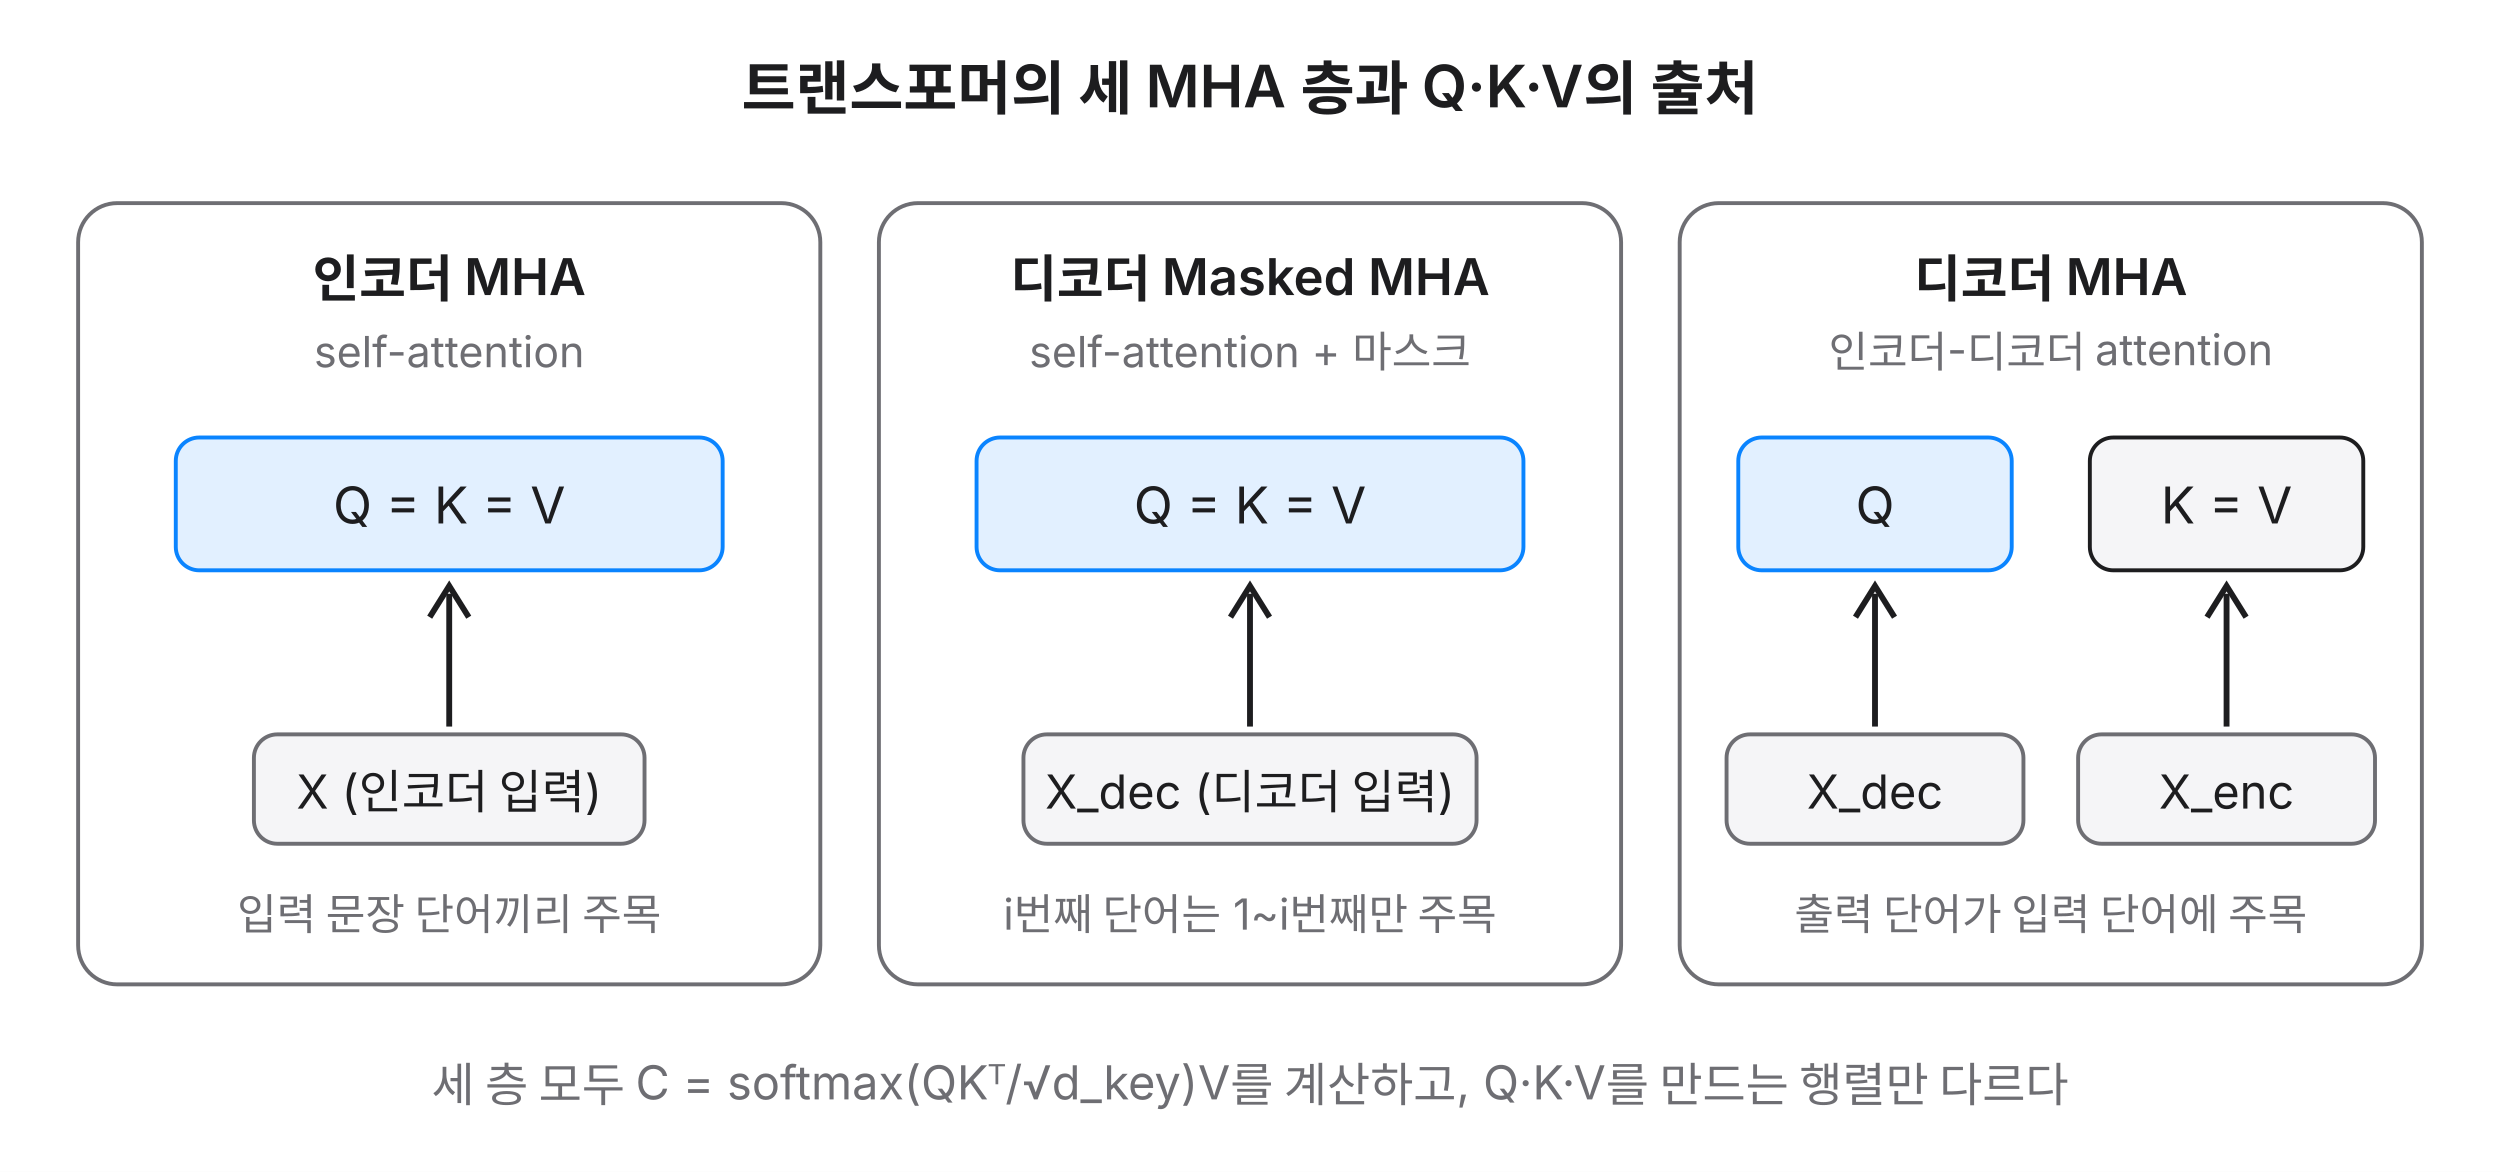
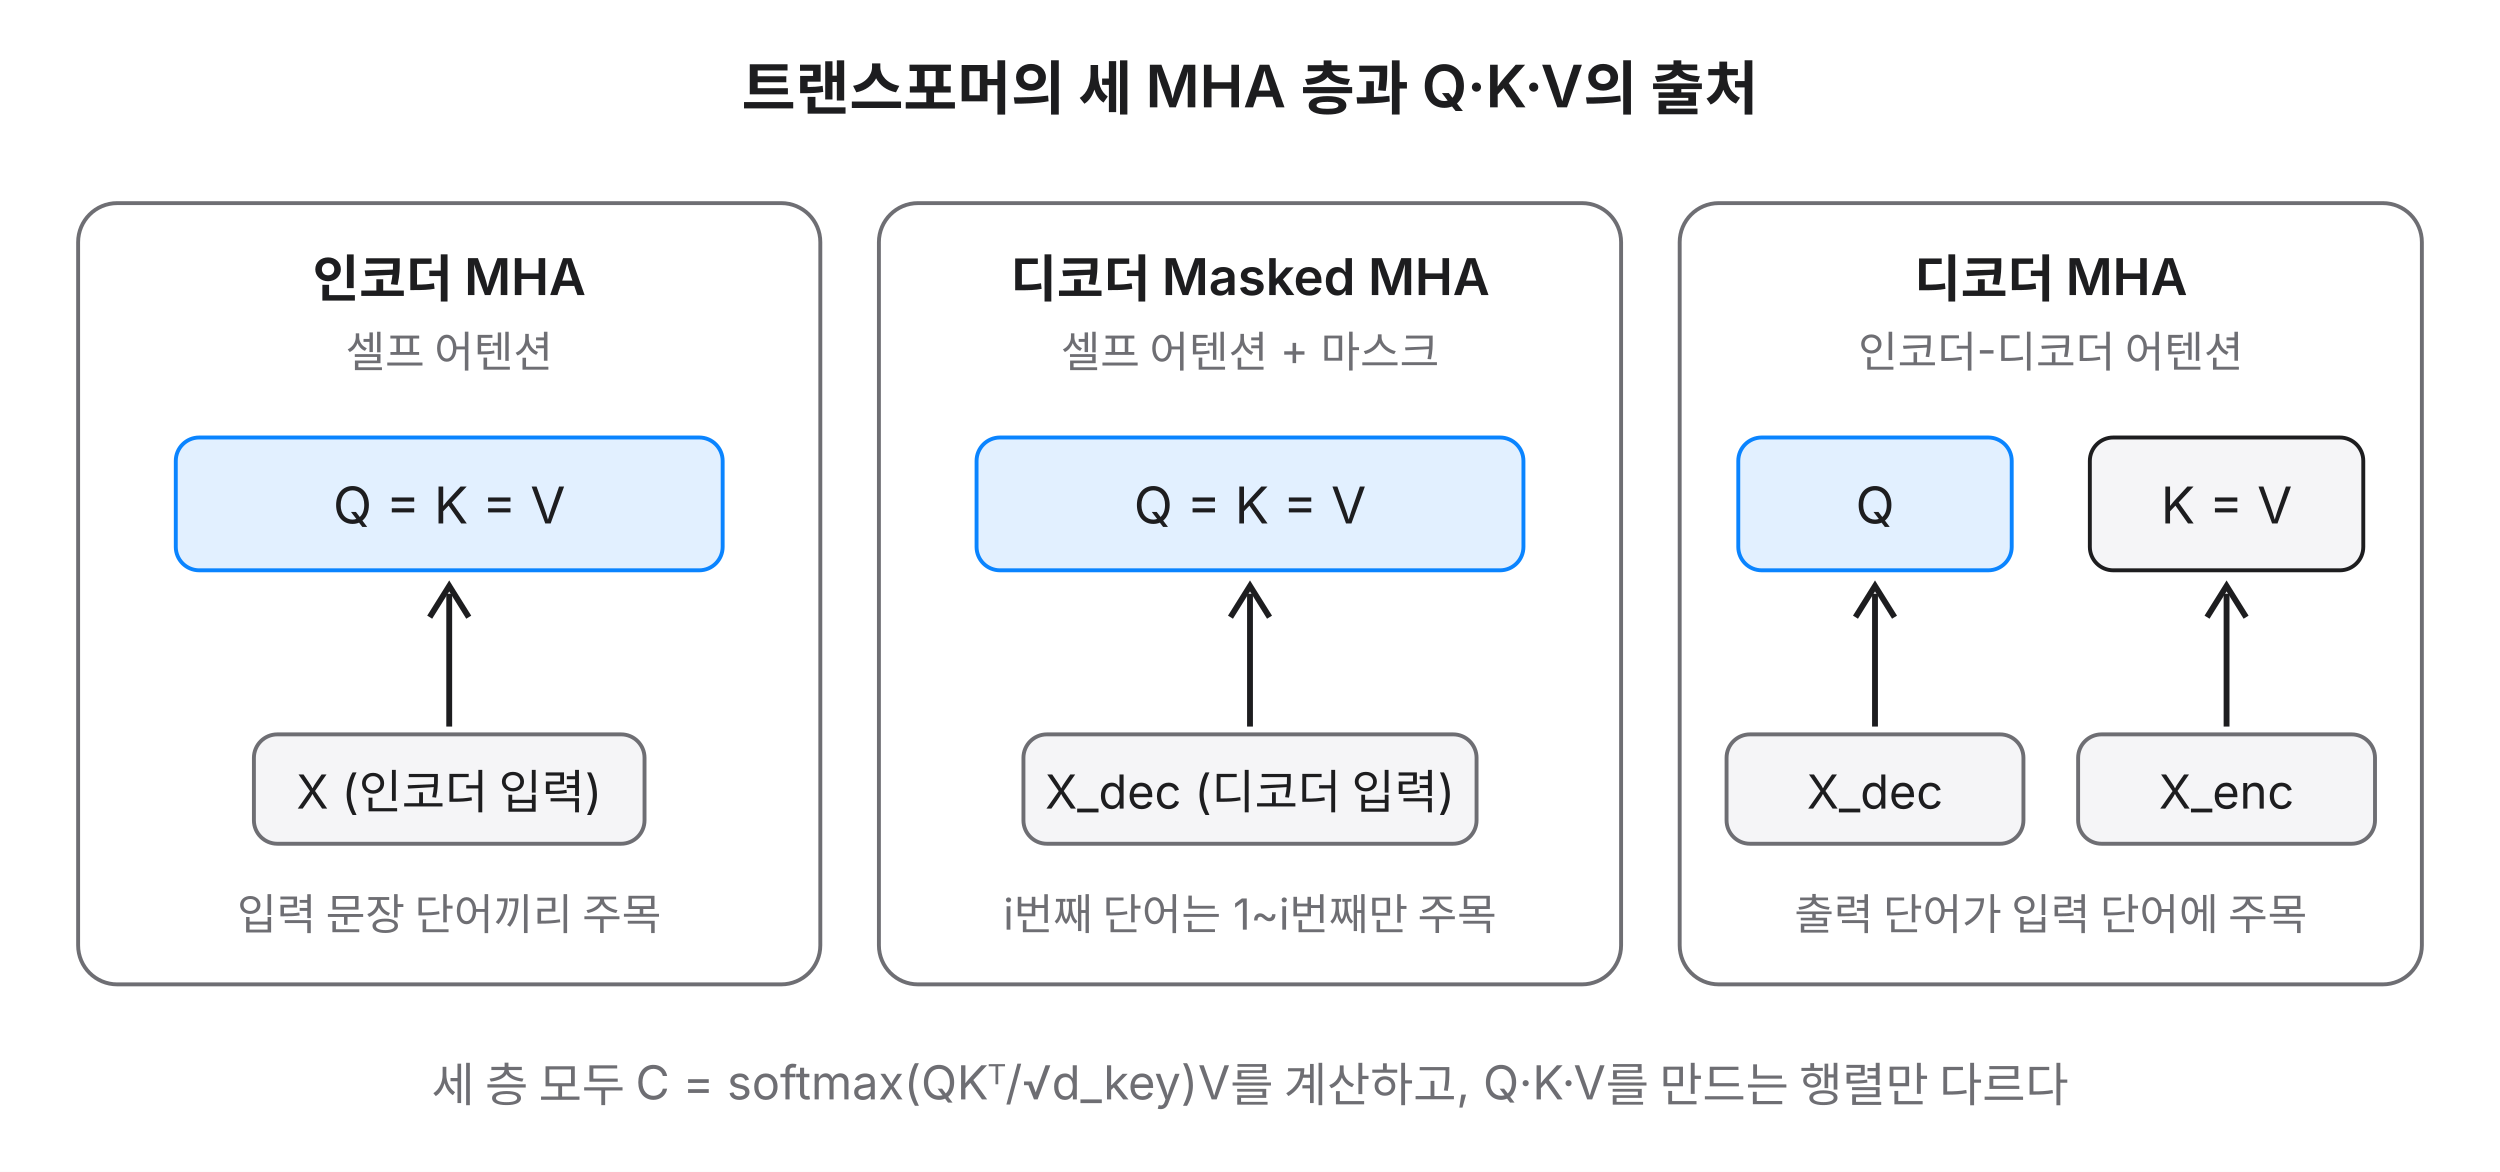
<svg xmlns="http://www.w3.org/2000/svg" viewBox="0 0 640 300" font-family="-apple-system, 'Apple SD Gothic Neo', sans-serif">
  <rect width="640" height="300" fill="#fff" />
  <text x="320" y="28" text-anchor="middle" font-size="15" font-weight="600" fill="#1d1d1f">트랜스포머의 세 MHA 층과 Q·K·V의 출처</text>
  <g>
    <rect x="20" y="52" width="190" height="200" rx="10" fill="#fff" stroke="#6e6e73" />
    <text x="115" y="76" text-anchor="middle" font-size="13" font-weight="600" fill="#1d1d1f">인코더 MHA</text>
-     <text x="115" y="94" text-anchor="middle" font-size="11" fill="#6e6e73">self-attention</text>
+     <text x="115" y="94" text-anchor="middle" font-size="11" fill="#6e6e73">셀프 어텐션</text>
    <rect x="45" y="112" width="140" height="34" rx="6" fill="#0a84ff" fill-opacity="0.12" stroke="#0a84ff" />
    <text x="115" y="134" text-anchor="middle" font-size="13" fill="#1d1d1f">Q = K = V</text>
    <path d="M115 186 L115 152" stroke="#1d1d1f" stroke-width="1.5" fill="none" />
    <path d="M110 158 L115 150 L120 158" stroke="#1d1d1f" stroke-width="1.5" fill="none" />
    <rect x="65" y="188" width="100" height="28" rx="6" fill="#f5f5f7" stroke="#6e6e73" />
    <text x="115" y="207" text-anchor="middle" font-size="12" fill="#1d1d1f">X (인코더 입력)</text>
    <text x="115" y="238" text-anchor="middle" font-size="11" fill="#6e6e73">입력 문장 단어끼리 주목</text>
  </g>
  <g>
    <rect x="225" y="52" width="190" height="200" rx="10" fill="#fff" stroke="#6e6e73" />
    <text x="320" y="76" text-anchor="middle" font-size="13" font-weight="600" fill="#1d1d1f">디코더 Masked MHA</text>
-     <text x="320" y="94" text-anchor="middle" font-size="11" fill="#6e6e73">self-attention + 마스크</text>
+     <text x="320" y="94" text-anchor="middle" font-size="11" fill="#6e6e73">셀프 어텐션 + 마스크</text>
    <rect x="250" y="112" width="140" height="34" rx="6" fill="#0a84ff" fill-opacity="0.12" stroke="#0a84ff" />
    <text x="320" y="134" text-anchor="middle" font-size="13" fill="#1d1d1f">Q = K = V</text>
    <path d="M320 186 L320 152" stroke="#1d1d1f" stroke-width="1.5" fill="none" />
    <path d="M315 158 L320 150 L325 158" stroke="#1d1d1f" stroke-width="1.5" fill="none" />
    <rect x="262" y="188" width="116" height="28" rx="6" fill="#f5f5f7" stroke="#6e6e73" />
    <text x="320" y="207" text-anchor="middle" font-size="12" fill="#1d1d1f">X_dec (디코더 입력)</text>
    <text x="320" y="238" text-anchor="middle" font-size="11" fill="#6e6e73">i번째 단어는 1~i번째만 주목</text>
  </g>
  <g>
    <rect x="430" y="52" width="190" height="200" rx="10" fill="#fff" stroke="#6e6e73" />
    <text x="525" y="76" text-anchor="middle" font-size="13" font-weight="600" fill="#1d1d1f">디코더 MHA</text>
-     <text x="525" y="94" text-anchor="middle" font-size="11" fill="#6e6e73">인코더-디코더 attention</text>
+     <text x="525" y="94" text-anchor="middle" font-size="11" fill="#6e6e73">인코더-디코더 어텐션</text>
    <rect x="445" y="112" width="70" height="34" rx="6" fill="#0a84ff" fill-opacity="0.12" stroke="#0a84ff" />
    <text x="480" y="134" text-anchor="middle" font-size="13" fill="#1d1d1f">Q</text>
    <rect x="535" y="112" width="70" height="34" rx="6" fill="#f5f5f7" stroke="#1d1d1f" />
    <text x="570" y="134" text-anchor="middle" font-size="13" fill="#1d1d1f">K = V</text>
    <path d="M480 186 L480 152" stroke="#1d1d1f" stroke-width="1.5" fill="none" />
    <path d="M475 158 L480 150 L485 158" stroke="#1d1d1f" stroke-width="1.5" fill="none" />
    <path d="M570 186 L570 152" stroke="#1d1d1f" stroke-width="1.5" fill="none" />
    <path d="M565 158 L570 150 L575 158" stroke="#1d1d1f" stroke-width="1.5" fill="none" />
    <rect x="442" y="188" width="76" height="28" rx="6" fill="#f5f5f7" stroke="#6e6e73" />
    <text x="480" y="207" text-anchor="middle" font-size="12" fill="#1d1d1f">X_dec</text>
    <rect x="532" y="188" width="76" height="28" rx="6" fill="#f5f5f7" stroke="#6e6e73" />
    <text x="570" y="207" text-anchor="middle" font-size="12" fill="#1d1d1f">X_enc</text>
    <text x="525" y="238" text-anchor="middle" font-size="11" fill="#6e6e73">출력 단어가 입력 단어에 주목</text>
  </g>
  <text x="320" y="282" text-anchor="middle" font-size="12" fill="#6e6e73">세 층 모두 C = softmax(QKᵀ/√d_key)V를 계산하고, Q·K·V를 만드는 행렬만 다르다</text>
</svg>
